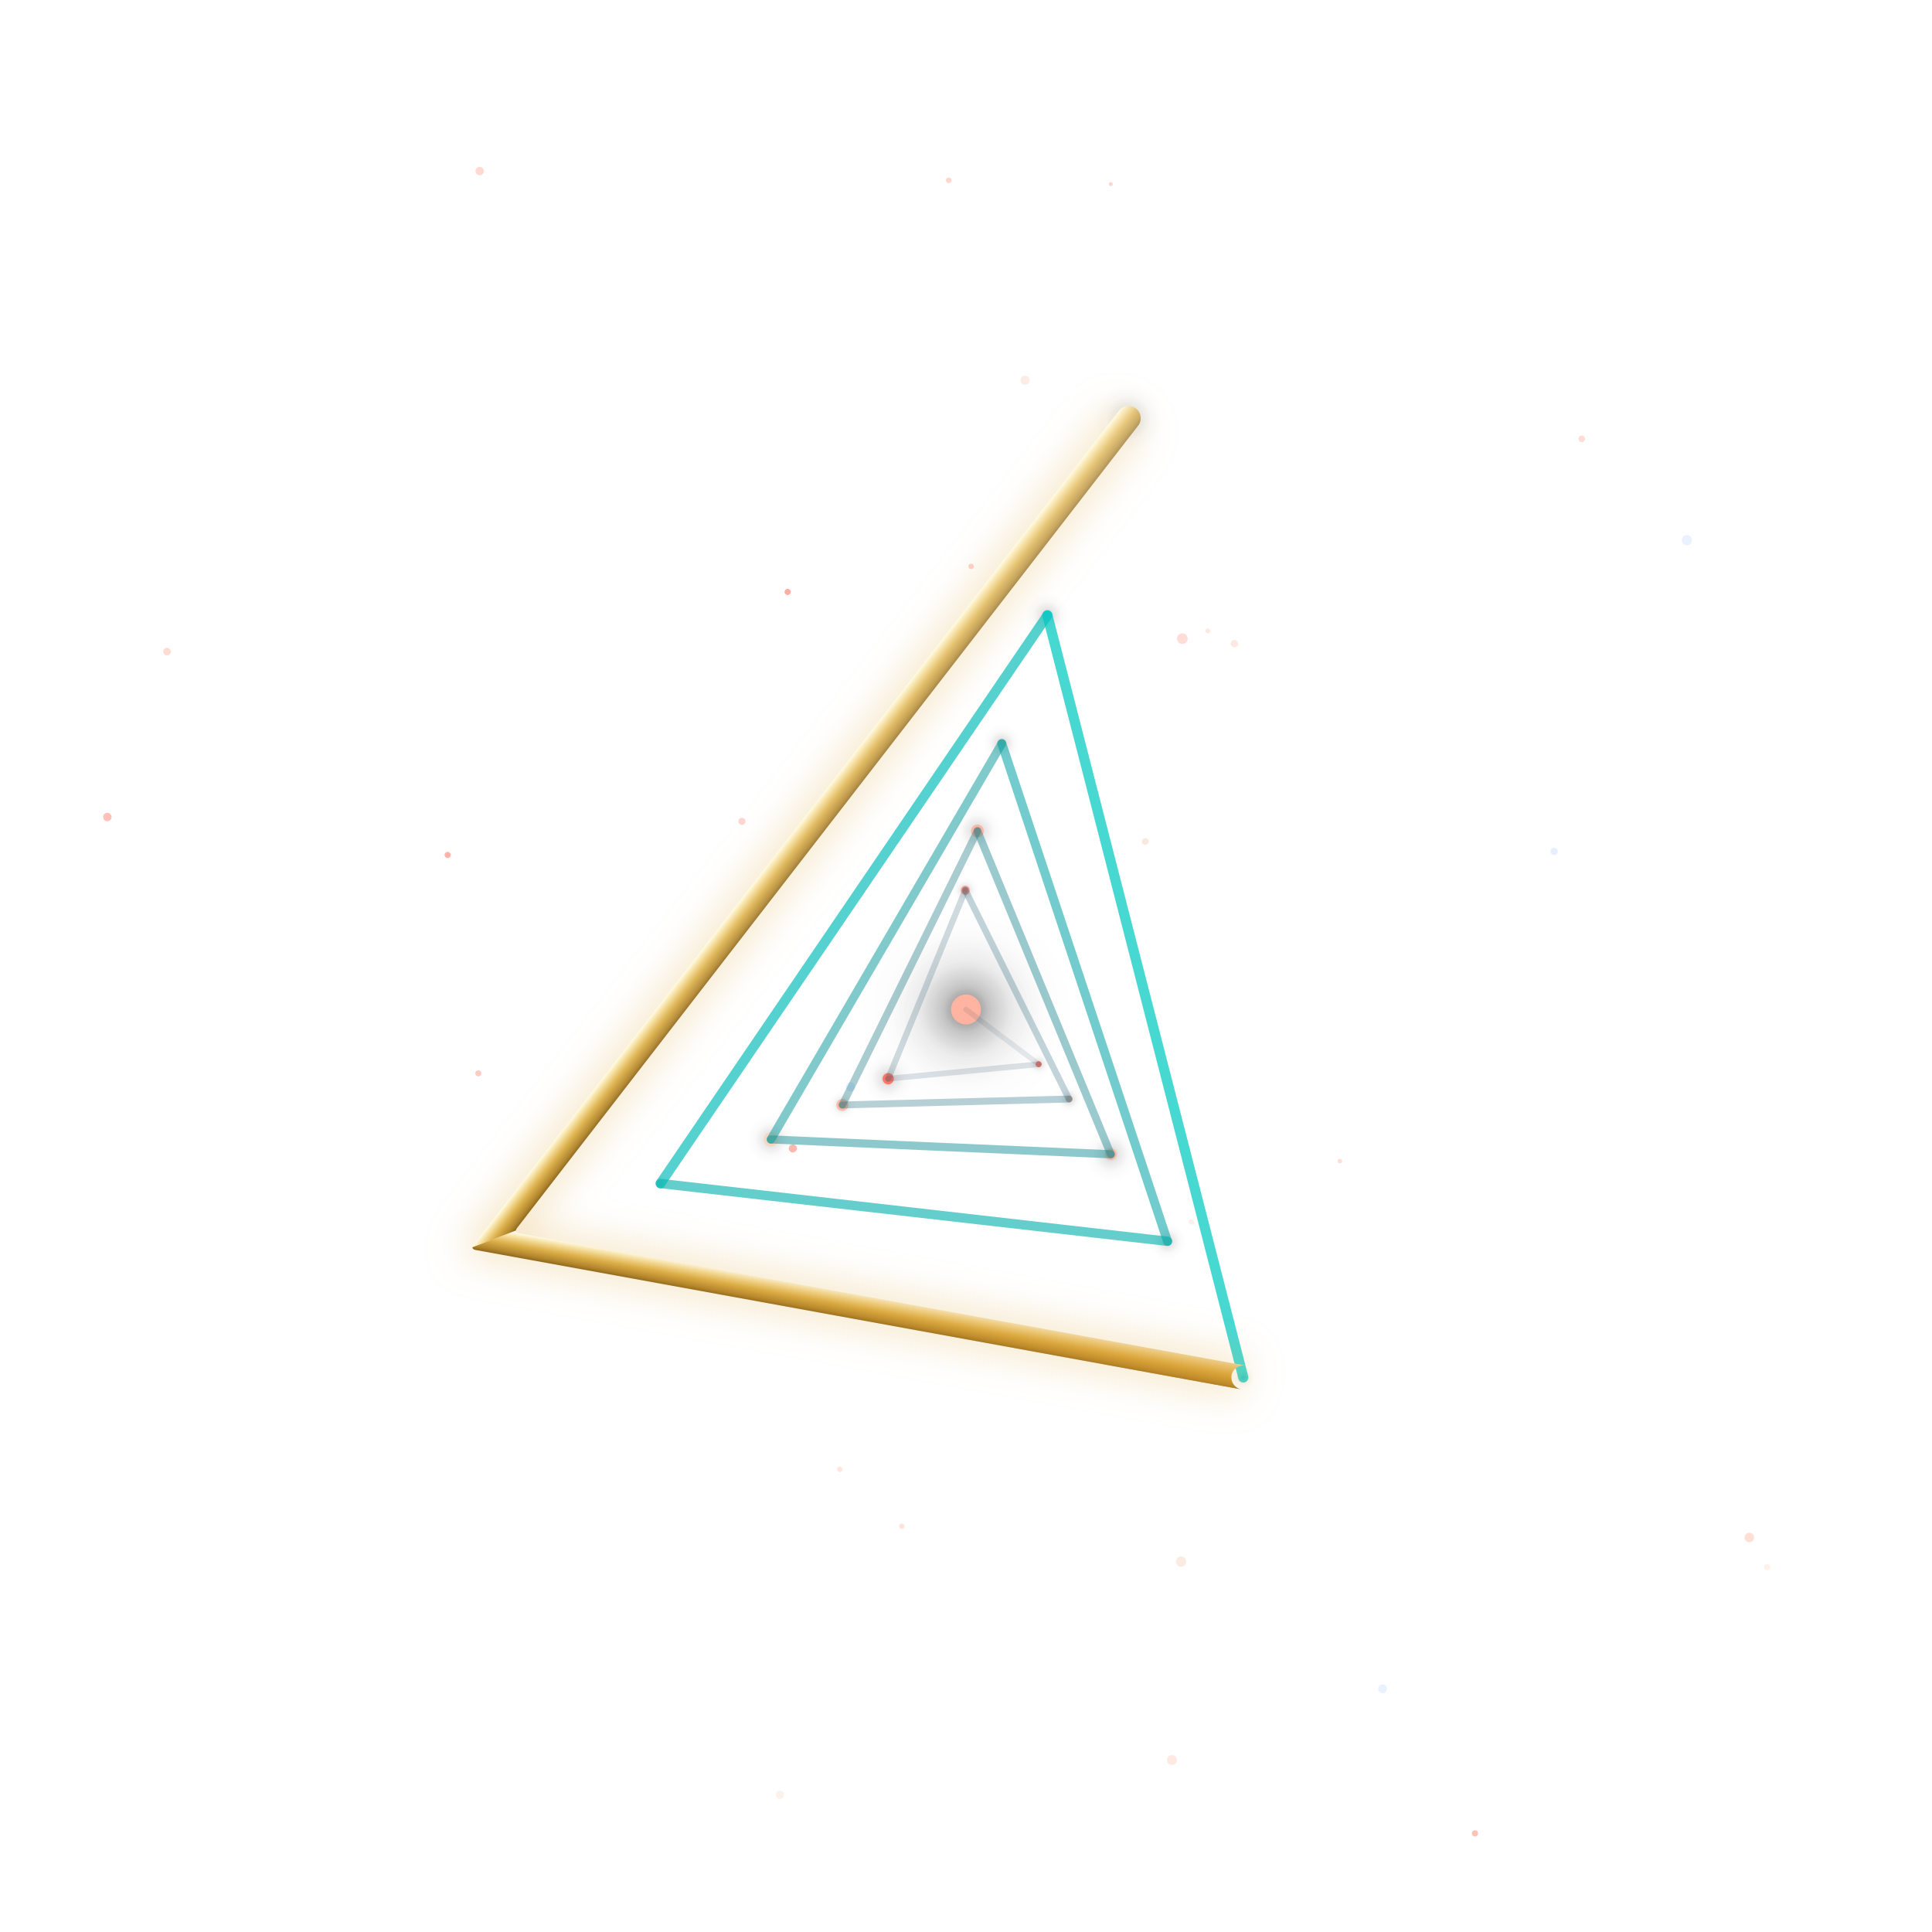
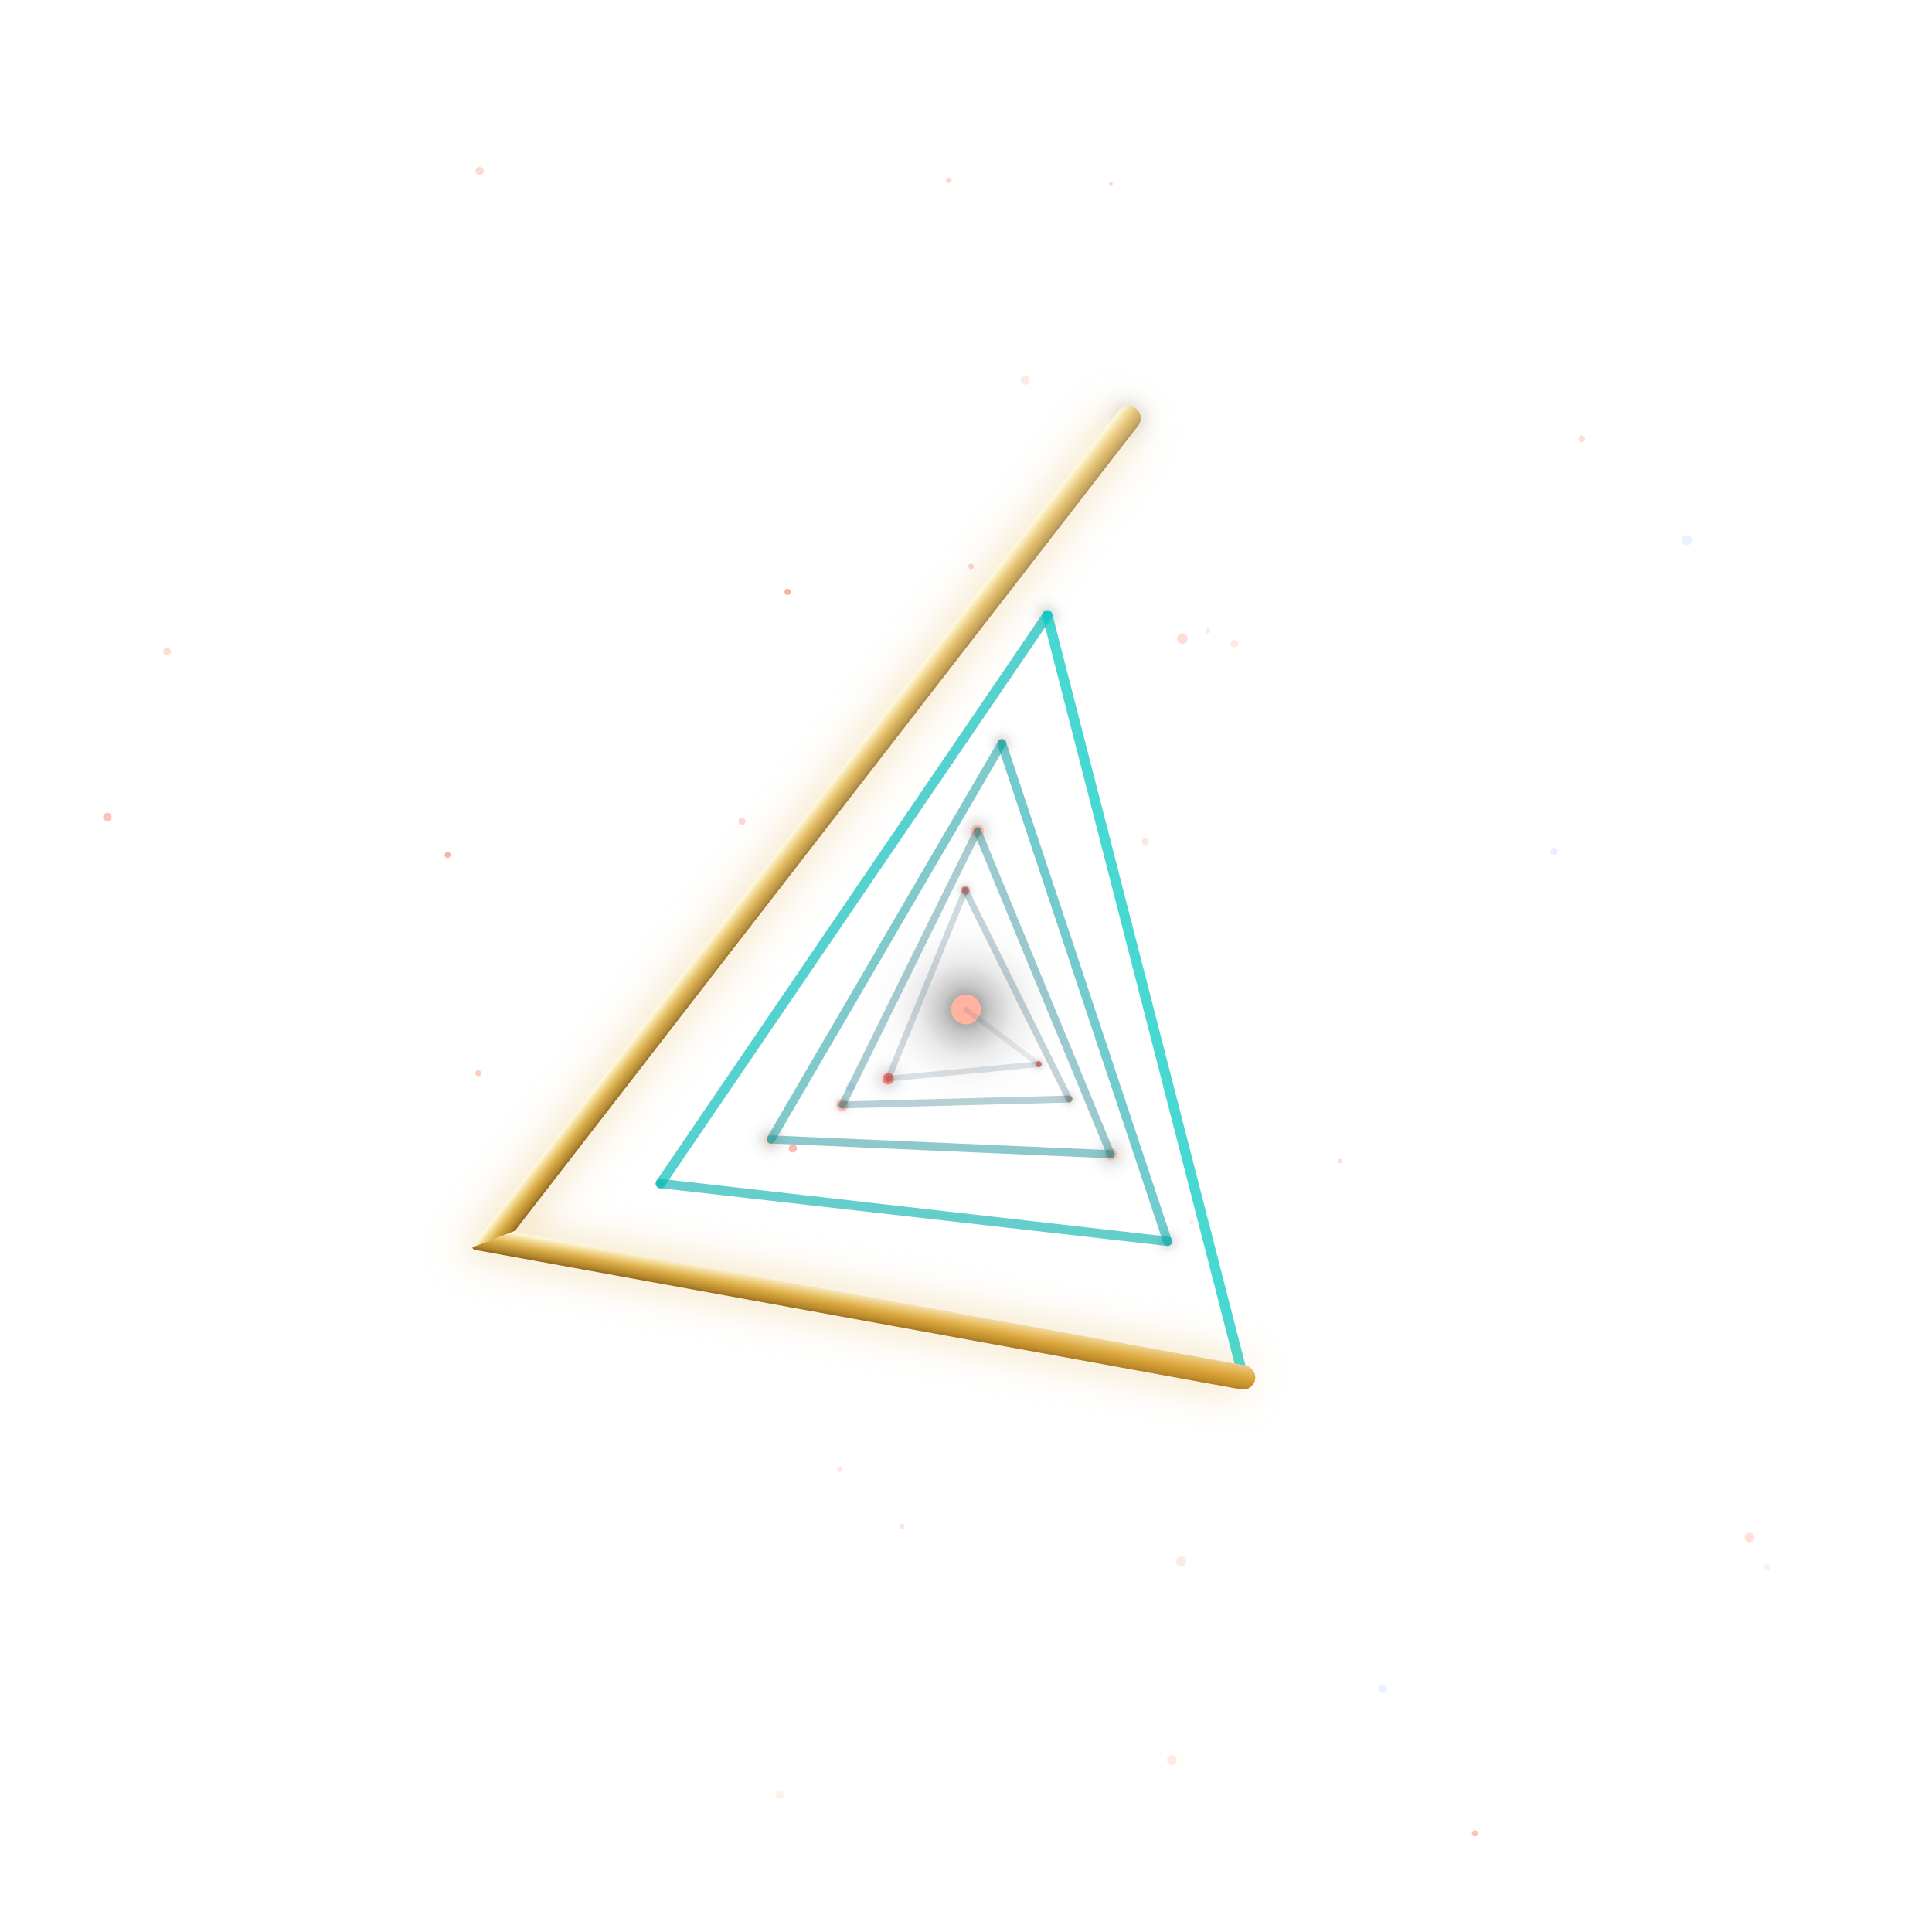
<svg xmlns="http://www.w3.org/2000/svg" viewBox="0 0 800 800" width="800" height="800" role="img" aria-label="Logo: triángulo espiral de conocimiento con nodos en cada vértice y una C final de Christian">
  <defs>
    <radialGradient id="halo-star" cx="50%" cy="50%" r="50%">
      <stop offset="0%" stop-color="currentColor" stop-opacity="0.28" />
      <stop offset="30%" stop-color="currentColor" stop-opacity="0.09" />
      <stop offset="65%" stop-color="currentColor" stop-opacity="0.02" />
      <stop offset="100%" stop-color="currentColor" stop-opacity="0" />
    </radialGradient>
    <radialGradient id="halo-nova" cx="50%" cy="50%" r="50%">
      <stop offset="0%" stop-color="currentColor" stop-opacity="0.16" />
      <stop offset="40%" stop-color="currentColor" stop-opacity="0.05" />
      <stop offset="75%" stop-color="currentColor" stop-opacity="0.01" />
      <stop offset="100%" stop-color="currentColor" stop-opacity="0" />
    </radialGradient>
    <filter id="halo-blur" x="-80%" y="-80%" width="260%" height="260%">
      <feGaussianBlur stdDeviation="8" />
    </filter>
  </defs>
  <defs>
    <linearGradient id="c-perp-1" gradientUnits="userSpaceOnUse" x1="515.71" y1="565.45" x2="513.92" y2="575.29">
      <stop offset="0%" stop-color="#fffbe6" />
      <stop offset="16%" stop-color="#f8e4a8" />
      <stop offset="50%" stop-color="#ddb04a" />
      <stop offset="84%" stop-color="#b1852c" />
      <stop offset="100%" stop-color="#8f661c" />
    </linearGradient>
    <linearGradient id="c-perp-2" gradientUnits="userSpaceOnUse" x1="463.36" y1="170.09" x2="471.27" y2="176.21">
      <stop offset="0%" stop-color="#fffbe6" />
      <stop offset="16%" stop-color="#f8e4a8" />
      <stop offset="50%" stop-color="#ddb04a" />
      <stop offset="84%" stop-color="#b1852c" />
      <stop offset="100%" stop-color="#8f661c" />
    </linearGradient>
    <linearGradient id="c-tint-1" gradientUnits="userSpaceOnUse" x1="515.71" y1="565.45" x2="212.7" y2="510.29">
      <stop offset="0%" stop-color="#d99a2b" stop-opacity="0.5" />
      <stop offset="100%" stop-color="#d99a2b" stop-opacity="0" />
    </linearGradient>
    <linearGradient id="c-tint-2" gradientUnits="userSpaceOnUse" x1="212.7" y1="510.29" x2="471.27" y2="176.21">
      <stop offset="0%" stop-color="#fffbe6" stop-opacity="0" />
      <stop offset="100%" stop-color="#fffbe6" stop-opacity="0.32" />
    </linearGradient>
    <clipPath id="c-clip-1">
      <path d="M -916.938 942.868 L 1324.068 83.862 L 1753.571 1204.365 L -487.436 2063.371 Z" />
    </clipPath>
    <clipPath id="c-clip-2">
      <path d="M -916.938 942.868 L 1324.068 83.862 L 894.565 -1036.641 L -1346.441 -177.636 Z" />
    </clipPath>
  </defs>
  <g id="logo-background" data-name="Background">
    <circle cx="326.15" cy="245.1" r="1.275" fill="#ff6f5e" opacity="0.575" />
    <circle cx="373.44" cy="631.99" r="1.135" fill="#ffb49e" opacity="0.356" />
    <circle cx="69.18" cy="269.81" r="1.583" fill="#ffb49e" opacity="0.466" />
    <circle cx="485.27" cy="728.79" r="2.067" fill="#ffb49e" opacity="0.289" />
    <circle cx="724.37" cy="636.65" r="1.982" fill="#ffb49e" opacity="0.425" />
    <circle cx="424.45" cy="157.44" r="1.892" fill="#f6d7c4" opacity="0.445" />
    <circle cx="328.3" cy="475.53" r="1.684" fill="#ff6f5e" opacity="0.494" />
    <circle cx="198.06" cy="444.43" r="1.256" fill="#ff8a70" opacity="0.435" />
    <circle cx="554.79" cy="480.78" r="0.95" fill="#ffb49e" opacity="0.439" />
    <circle cx="322.96" cy="743.2" r="1.716" fill="#f6d7c4" opacity="0.315" />
    <circle cx="459.98" cy="76.22" r="0.821" fill="#ff6f5e" opacity="0.291" />
    <circle cx="610.76" cy="759.16" r="1.285" fill="#ff8a70" opacity="0.528" />
    <circle cx="307.23" cy="340.09" r="1.463" fill="#ff6f5e" opacity="0.291" />
    <circle cx="392.85" cy="74.66" r="1.162" fill="#ff8a70" opacity="0.35" />
    <circle cx="352.18" cy="450.09" r="1.896" fill="#cfe0ff" opacity="0.536" />
    <circle cx="185.37" cy="354.01" r="1.275" fill="#ff6f5e" opacity="0.533" />
    <circle cx="347.74" cy="608.4" r="1.139" fill="#ffb49e" opacity="0.318" />
    <circle cx="474.25" cy="348.48" r="1.418" fill="#f6d7c4" opacity="0.546" />
    <circle cx="489.08" cy="646.62" r="2.143" fill="#f6d7c4" opacity="0.472" />
    <circle cx="500.15" cy="261.26" r="0.983" fill="#ffb49e" opacity="0.325" />
    <circle cx="198.64" cy="70.82" r="1.73" fill="#ff8a70" opacity="0.317" />
    <circle cx="643.53" cy="352.54" r="1.507" fill="#cfe0ff" opacity="0.509" />
    <circle cx="511.12" cy="266.51" r="1.531" fill="#ffb49e" opacity="0.302" />
    <circle cx="489.59" cy="264.44" r="2.199" fill="#ff8a70" opacity="0.29" />
    <circle cx="698.49" cy="223.67" r="2.122" fill="#cfe0ff" opacity="0.446" />
    <circle cx="493.32" cy="506.02" r="1.087" fill="#f6d7c4" opacity="0.355" />
    <circle cx="654.99" cy="181.72" r="1.364" fill="#ff8a70" opacity="0.288" />
    <circle cx="44.45" cy="338.31" r="1.748" fill="#ff6f5e" opacity="0.427" />
    <circle cx="402.12" cy="234.54" r="1.137" fill="#ff6f5e" opacity="0.324" />
    <circle cx="572.49" cy="699.29" r="1.85" fill="#cfe0ff" opacity="0.413" />
    <circle cx="313.64" cy="375.46" r="1.481" fill="#ff6f5e" opacity="0.456" />
    <circle cx="731.72" cy="648.9" r="1.289" fill="#f6d7c4" opacity="0.344" />
  </g>
  <g id="logo-star-0" data-name="star 0">
    <circle cx="400" cy="418" r="44.8" fill="url(#halo-nova)" color="#ffb3a0" />
    <circle cx="400" cy="418" r="26.6" fill="url(#halo-nova)" color="#ffb3a0" />
    <circle cx="400" cy="418" r="31" fill="url(#halo-star)" color="#ffb3a0" />
    <circle cx="400" cy="418" r="6.2" fill="#ffb3a0" opacity="1" />
  </g>
  <g id="logo-star-1" data-name="star 1">
    <circle cx="430.1" cy="440.68" r="4.55" fill="url(#halo-star)" color="#ff6f5e" />
    <circle cx="430.1" cy="440.68" r="1.27" fill="#ff6f5e" opacity="0.79" />
  </g>
  <g id="logo-star-2" data-name="star 2">
    <circle cx="367.77" cy="446.68" r="10.42" fill="url(#halo-star)" color="#ff6f5e" />
    <circle cx="367.77" cy="446.68" r="2.32" fill="#ff6f5e" opacity="0.92" />
  </g>
  <g id="logo-star-3" data-name="star 3">
    <circle cx="399.71" cy="368.62" r="5.58" fill="url(#halo-star)" color="#ff6f5e" />
    <circle cx="399.71" cy="368.62" r="1.86" fill="#ff6f5e" opacity="0.64" />
  </g>
  <g id="logo-star-4" data-name="star 4">
    <circle cx="442.66" cy="455.09" r="5.51" fill="url(#halo-star)" color="#ffb49e" />
    <circle cx="442.66" cy="455.09" r="1.41" fill="#ffb49e" opacity="0.76" />
  </g>
  <g id="logo-star-5" data-name="star 5">
    <circle cx="348.78" cy="457.54" r="5.95" fill="url(#halo-star)" color="#ffb49e" />
    <circle cx="348.78" cy="457.54" r="2.46" fill="#ffb49e" opacity="0.89" />
  </g>
  <g id="logo-star-6" data-name="star 6">
    <circle cx="404.74" cy="344.08" r="10.23" fill="url(#halo-star)" color="#ffb49e" />
    <circle cx="404.74" cy="344.08" r="2.61" fill="#ffb49e" opacity="1" />
  </g>
  <g id="logo-star-7" data-name="star 7">
    <circle cx="459.96" cy="477.96" r="11.07" fill="url(#halo-star)" color="#ffb49e" />
    <circle cx="459.96" cy="477.96" r="2.32" fill="#ffb49e" opacity="1" />
  </g>
  <g id="logo-star-8" data-name="star 8">
    <circle cx="319.22" cy="471.81" r="10.07" fill="url(#halo-star)" color="#f6d7c4" />
    <circle cx="319.22" cy="471.81" r="2.97" fill="#f6d7c4" opacity="1" />
  </g>
  <g id="logo-star-9" data-name="star 9">
    <circle cx="414.82" cy="307.88" r="7.81" fill="url(#halo-star)" color="#f6d7c4" />
    <circle cx="414.82" cy="307.88" r="2.14" fill="#f6d7c4" opacity="0.58" />
  </g>
  <g id="logo-star-10" data-name="star 10">
    <circle cx="483.44" cy="513.99" r="7.66" fill="url(#halo-star)" color="#f6d7c4" />
    <circle cx="483.44" cy="513.99" r="1.68" fill="#f6d7c4" opacity="0.7" />
  </g>
  <g id="logo-star-11" data-name="star 11">
    <circle cx="273.49" cy="490.06" r="3.78" fill="url(#halo-star)" color="#f6d7c4" />
    <circle cx="273.49" cy="490.06" r="1.23" fill="#f6d7c4" opacity="0.82" />
  </g>
  <g id="logo-star-12" data-name="star 12">
    <circle cx="433.7" cy="254.78" r="9.03" fill="url(#halo-star)" color="#cfe0ff" />
    <circle cx="433.7" cy="254.78" r="2.27" fill="#cfe0ff" opacity="0.95" />
  </g>
  <g id="logo-star-13" data-name="star 13">
    <circle cx="514.82" cy="570.37" r="4.53" fill="url(#halo-star)" color="#cfe0ff" />
  </g>
  <g id="logo-star-14" data-name="star 14">
    <circle cx="203.71" cy="513.74" r="4.62" fill="url(#halo-star)" color="#cfe0ff" />
  </g>
  <g id="logo-star-15" data-name="star 15">
    <circle cx="467.31" cy="173.15" r="14.23" fill="url(#halo-star)" color="#cfe0ff" />
  </g>
  <g id="logo-spiral" data-name="Spiral" stroke-linecap="round" fill="none">
    <line x1="400" y1="418" x2="430.1" y2="440.68" stroke="rgb(22,50,79)" stroke-width="2.2" opacity="0.1" />
    <line x1="430.1" y1="440.68" x2="367.77" y2="446.68" stroke="rgb(20,63,88)" stroke-width="2.367" opacity="0.152" />
    <line x1="367.77" y1="446.68" x2="399.71" y2="368.62" stroke="rgb(18,75,98)" stroke-width="2.533" opacity="0.203" />
    <line x1="399.71" y1="368.62" x2="442.66" y2="455.09" stroke="rgb(17,88,107)" stroke-width="2.7" opacity="0.255" />
    <line x1="442.66" y1="455.09" x2="348.78" y2="457.54" stroke="rgb(15,100,117)" stroke-width="2.867" opacity="0.307" />
    <line x1="348.78" y1="457.54" x2="404.74" y2="344.08" stroke="rgb(13,113,126)" stroke-width="3.033" opacity="0.358" />
    <line x1="404.74" y1="344.08" x2="459.96" y2="477.96" stroke="rgb(11,126,136)" stroke-width="3.2" opacity="0.41" />
    <line x1="459.96" y1="477.96" x2="319.22" y2="471.81" stroke="rgb(9,138,145)" stroke-width="3.367" opacity="0.462" />
    <line x1="319.22" y1="471.81" x2="414.82" y2="307.88" stroke="rgb(7,151,154)" stroke-width="3.533" opacity="0.513" />
    <line x1="414.82" y1="307.88" x2="483.44" y2="513.99" stroke="rgb(6,163,164)" stroke-width="3.7" opacity="0.565" />
    <line x1="483.44" y1="513.99" x2="273.49" y2="490.06" stroke="rgb(4,176,173)" stroke-width="3.867" opacity="0.617" />
    <line x1="273.49" y1="490.06" x2="433.7" y2="254.78" stroke="rgb(2,188,183)" stroke-width="4.033" opacity="0.668" />
    <line x1="433.7" y1="254.78" x2="514.82" y2="570.37" stroke="rgb(0,201,192)" stroke-width="4.2" opacity="0.72" />
  </g>
  <path d="M 514.818 570.368 L 203.708 513.738 L 467.315 173.146" stroke="#dfa637" stroke-width="16" opacity="0.28" fill="none" filter="url(#halo-blur)" />
  <g id="logo-c-triespiral" data-name="C TriSpiral">
    <g clip-path="url(#c-clip-1)">
-       <path d="M 515.713 565.449 L 215.059 510.722 Q 212.697 510.292 214.166 508.394 L 471.269 176.207 A 5 5 0 0 0 463.361 170.086 L 196.187 515.286 Q 194.718 517.184 197.079 517.614 L 513.922 575.287 A 5 5 0 0 1 515.713 565.449 Z" fill="url(#c-perp-1)" />
-       <path d="M 515.713 565.449 L 215.059 510.722 Q 212.697 510.292 214.166 508.394 L 471.269 176.207 A 5 5 0 0 0 463.361 170.086 L 196.187 515.286 Q 194.718 517.184 197.079 517.614 L 513.922 575.287 A 5 5 0 0 1 515.713 565.449 Z" fill="url(#c-tint-1)" />
+       <path d="M 515.713 565.449 L 215.059 510.722 Q 212.697 510.292 214.166 508.394 L 471.269 176.207 A 5 5 0 0 0 463.361 170.086 L 196.187 515.286 Q 194.718 517.184 197.079 517.614 L 513.922 575.287 A 5 5 0 0 0 515.713 565.449 Z" fill="url(#c-perp-1)" />
+       <path d="M 515.713 565.449 L 215.059 510.722 Q 212.697 510.292 214.166 508.394 L 471.269 176.207 A 5 5 0 0 0 463.361 170.086 L 196.187 515.286 Q 194.718 517.184 197.079 517.614 L 513.922 575.287 A 5 5 0 0 0 515.713 565.449 Z" fill="url(#c-tint-1)" />
    </g>
    <g clip-path="url(#c-clip-2)">
-       <path d="M 515.713 565.449 L 215.059 510.722 Q 212.697 510.292 214.166 508.394 L 471.269 176.207 A 5 5 0 0 0 463.361 170.086 L 196.187 515.286 Q 194.718 517.184 197.079 517.614 L 513.922 575.287 A 5 5 0 0 1 515.713 565.449 Z" fill="url(#c-perp-2)" />
-       <path d="M 515.713 565.449 L 215.059 510.722 Q 212.697 510.292 214.166 508.394 L 471.269 176.207 A 5 5 0 0 0 463.361 170.086 L 196.187 515.286 Q 194.718 517.184 197.079 517.614 L 513.922 575.287 A 5 5 0 0 1 515.713 565.449 Z" fill="url(#c-tint-2)" />
+       <path d="M 515.713 565.449 L 215.059 510.722 Q 212.697 510.292 214.166 508.394 L 471.269 176.207 A 5 5 0 0 0 463.361 170.086 L 196.187 515.286 Q 194.718 517.184 197.079 517.614 L 513.922 575.287 A 5 5 0 0 0 515.713 565.449 Z" fill="url(#c-perp-2)" />
+       <path d="M 515.713 565.449 L 215.059 510.722 Q 212.697 510.292 214.166 508.394 L 471.269 176.207 A 5 5 0 0 0 463.361 170.086 L 196.187 515.286 Q 194.718 517.184 197.079 517.614 L 513.922 575.287 A 5 5 0 0 0 515.713 565.449 Z" fill="url(#c-tint-2)" />
    </g>
  </g>
</svg>
